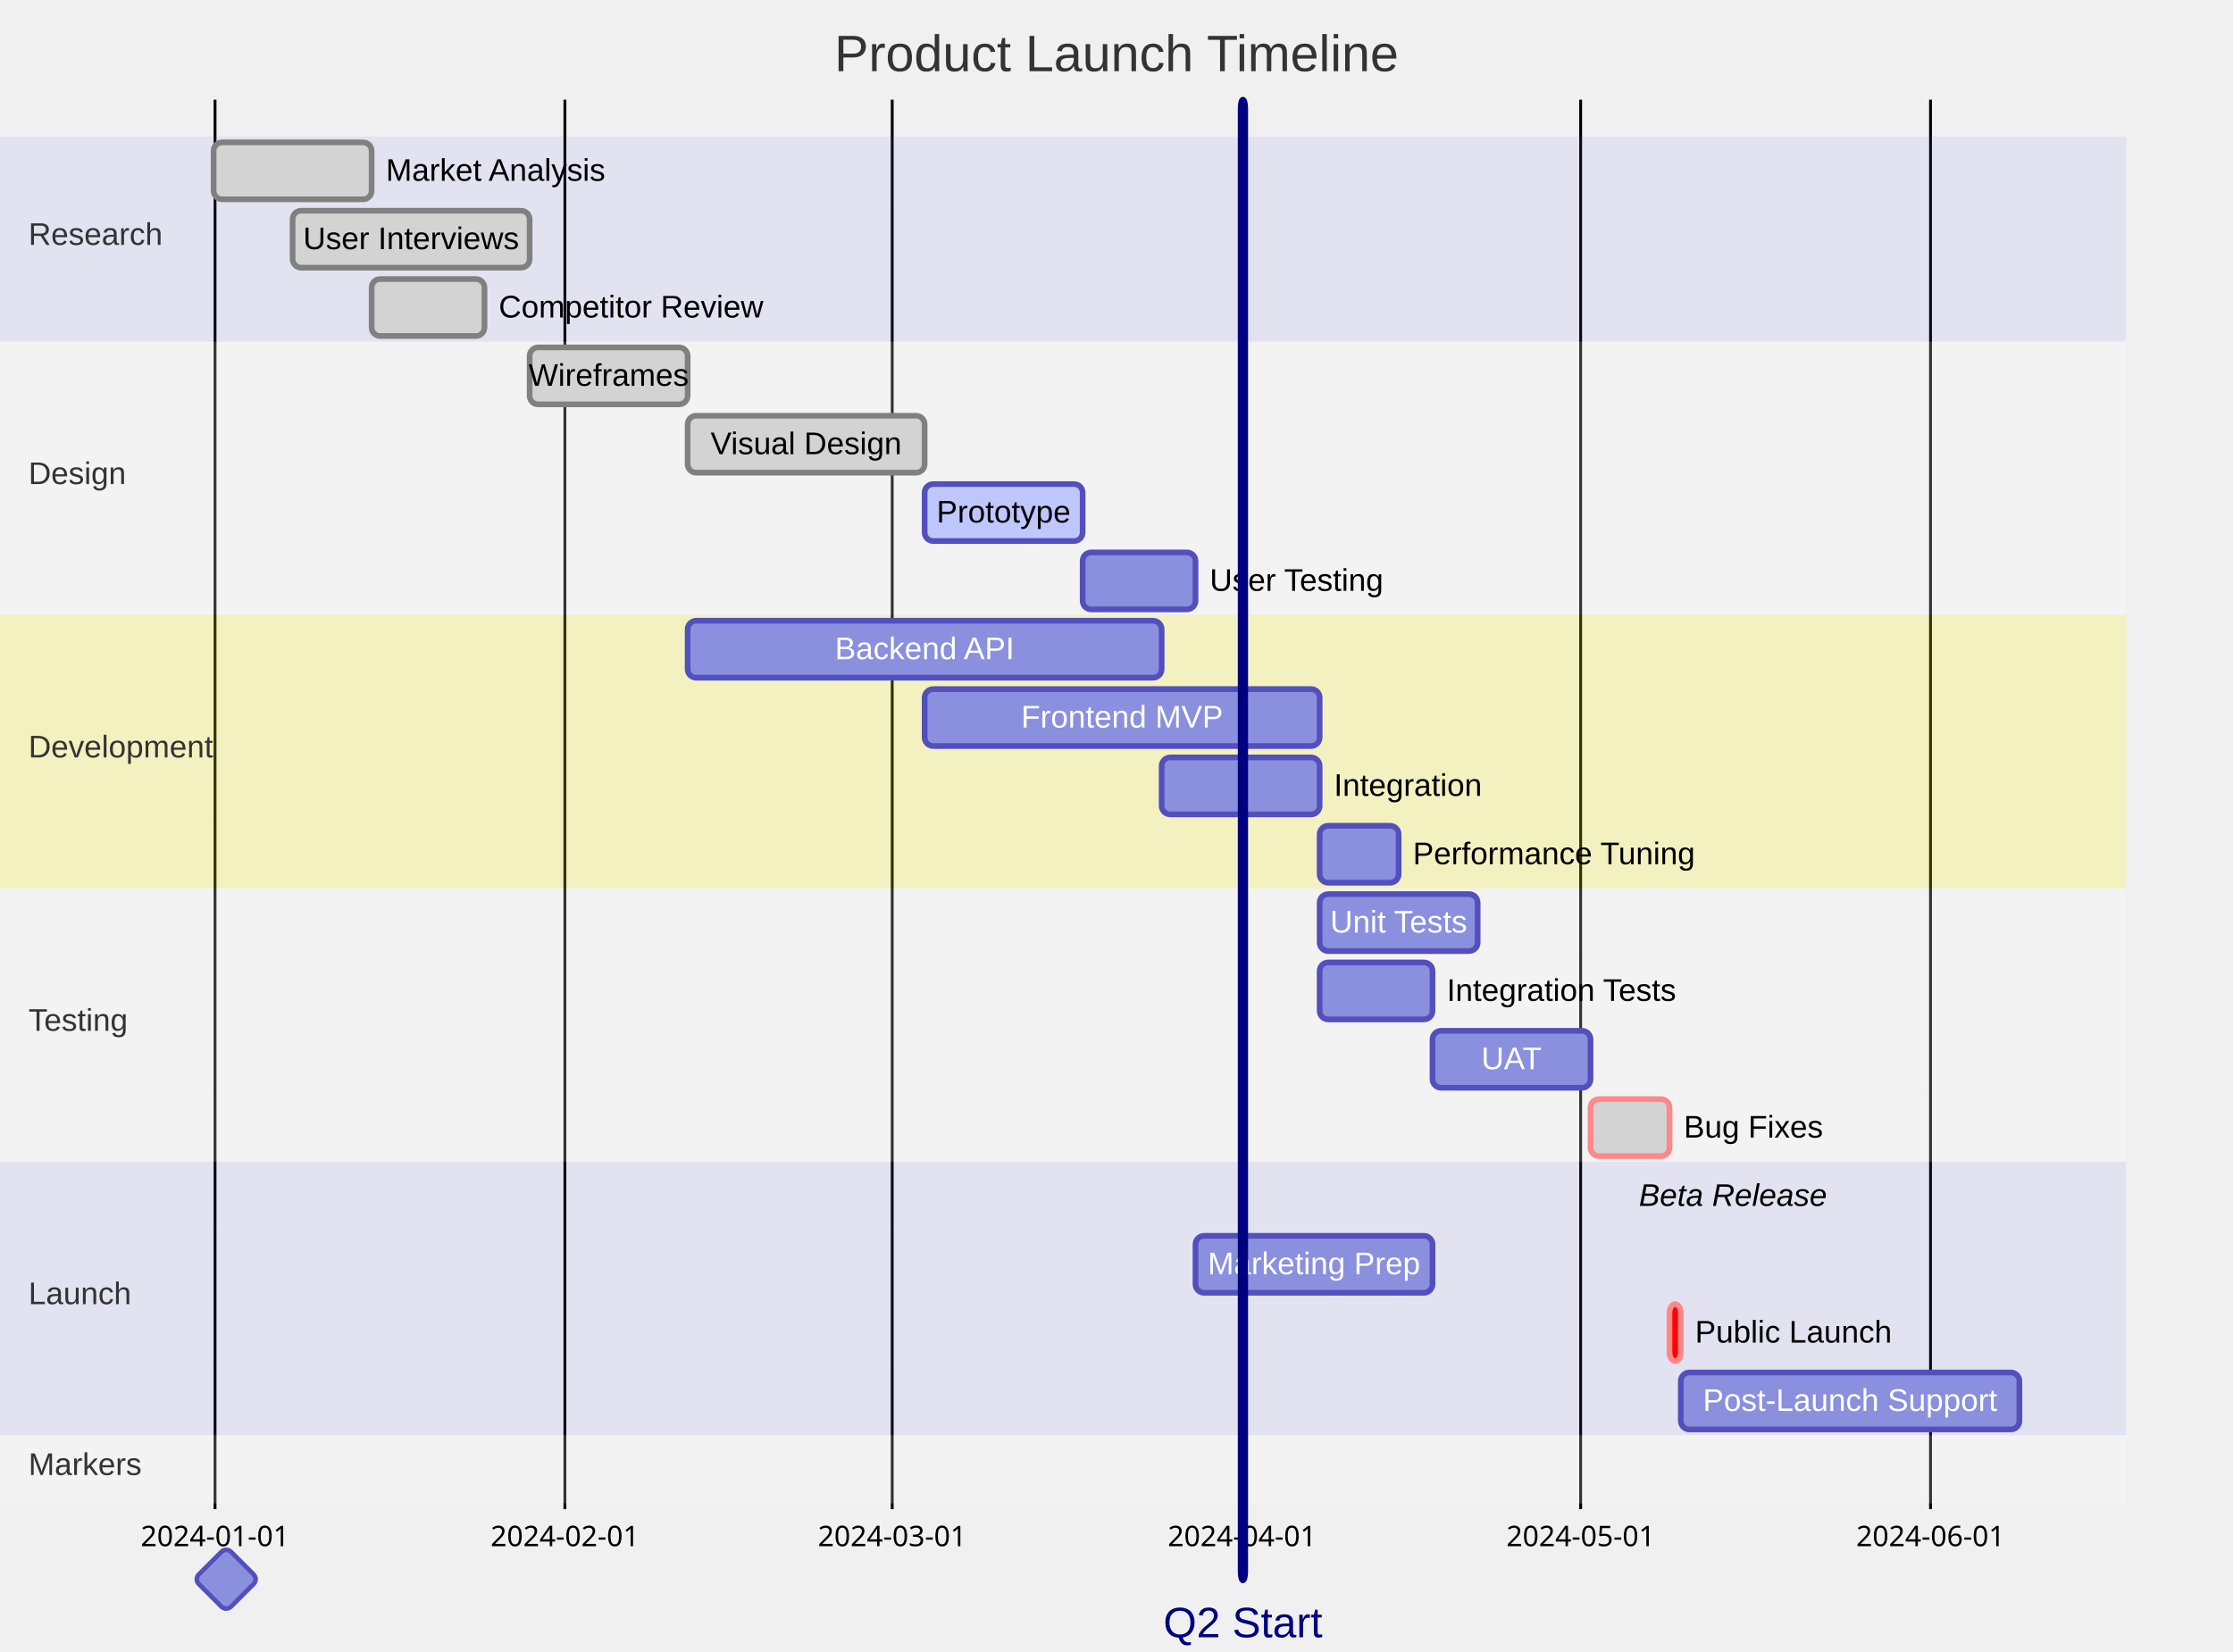
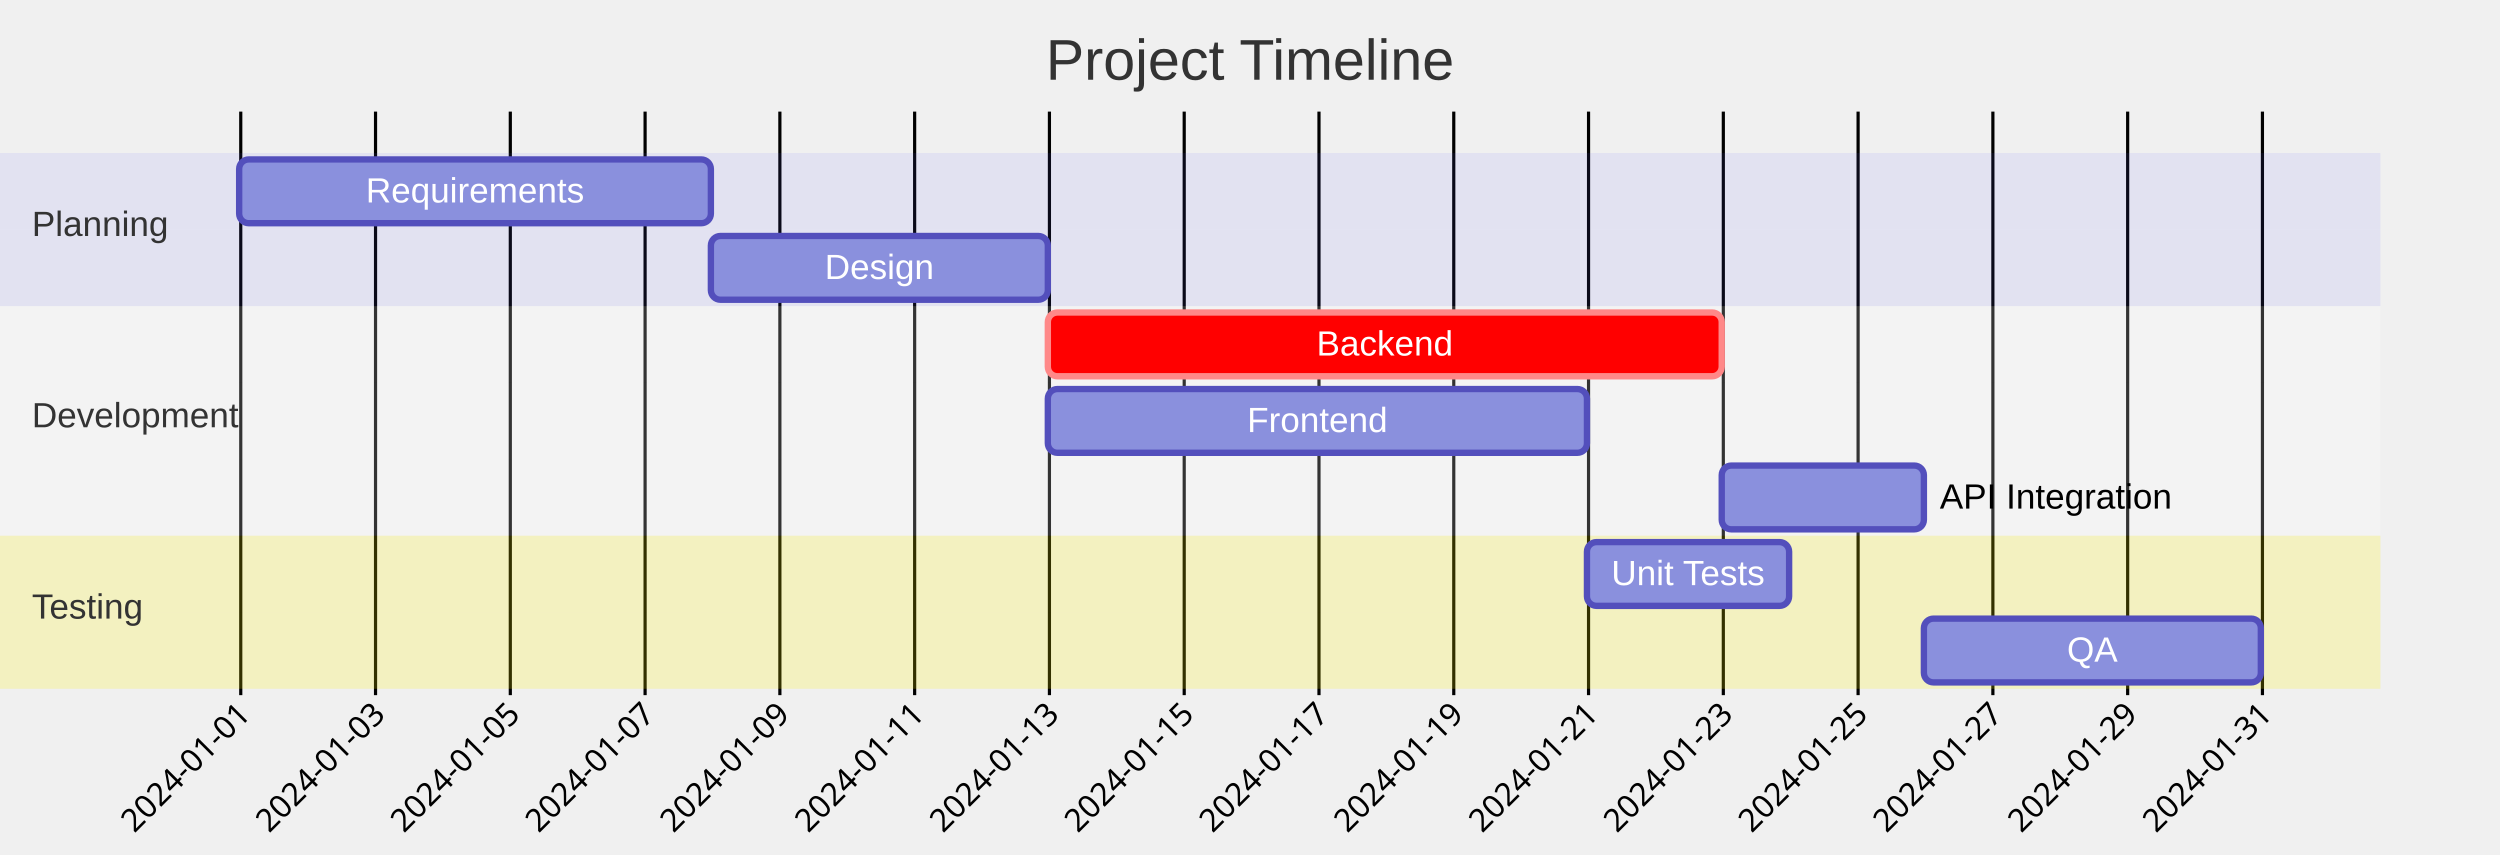
- <svg xmlns="http://www.w3.org/2000/svg" width="784" height="580" viewBox="0 0 784 580" class="mermaid">
+ <svg xmlns="http://www.w3.org/2000/svg" width="784" height="268" viewBox="0 0 784 268" class="mermaid">
  <style>

.mermaid {
  font-family: trebuchet ms, verdana, arial, sans-serif;
  font-size: 16px;
}

.node rect,
.node polygon,
.node circle,
.node ellipse,
.node path {
  fill: #ECECFF;
  stroke: #9370DB;
  stroke-width: 1px;
}

.node line {
  stroke: #9370DB;
  stroke-width: 1px;
}

.node .label {
  fill: #333333;
}

.node text {
  fill: #333333;
  font-family: trebuchet ms, verdana, arial, sans-serif;
  font-size: 16px;
}

.edge-path {
  fill: none;
  stroke: #333333;
  stroke-width: 1px;
}

.edge-label {
  fill: #333333;
  font-family: trebuchet ms, verdana, arial, sans-serif;
}

.edge-label-bg {
  fill: rgba(232, 232, 232, 0.8);
}

.subgraph {
  fill: #ffffde;
  stroke: #aaaa33;
  stroke-width: 1px;
}

.subgraph-title {
  fill: #333333;
  font-weight: bold;
}

.cluster rect {
  fill: #ffffde;
  stroke: #aaaa33;
  stroke-width: 1px;
  rx: 5px;
  ry: 5px;
}

.cluster-label {
  fill: #333333;
  font-family: trebuchet ms, verdana, arial, sans-serif;
  font-size: 16px;
  font-weight: bold;
}

marker path {
  fill: #333333;
  stroke: #333333;
}


.titleText {
  text-anchor: middle;
  font-size: 18px;
  fill: #333333;
  font-family: trebuchet ms, verdana, arial, sans-serif;
}

.section {
  stroke: none;
  opacity: 0.2;
}

.section0 {
  fill: rgba(102, 102, 255, 0.49);
}

.section2 {
  fill: #fff400;
}

.section1, .section3 {
  fill: #ffffff;
  opacity: 0.2;
}

.sectionTitle {
  text-anchor: start;
  font-family: trebuchet ms, verdana, arial, sans-serif;
}

.sectionTitle0, .sectionTitle1, .sectionTitle2, .sectionTitle3 {
  fill: #333333;
}

.grid .tick {
  stroke: lightgrey;
  opacity: 0.8;
  shape-rendering: crispEdges;
}

.grid .tick text {
  font-family: trebuchet ms, verdana, arial, sans-serif;
  fill: #333333;
}

.grid path {
  stroke-width: 0;
}

.today {
  fill: none;
  stroke: red;
  stroke-width: 2px;
}

.task {
  stroke-width: 2;
}

.taskText {
  text-anchor: middle;
  font-family: trebuchet ms, verdana, arial, sans-serif;
}

.taskTextOutsideRight {
  fill: black;
  text-anchor: start;
  font-family: trebuchet ms, verdana, arial, sans-serif;
}

.taskTextOutsideLeft {
  fill: black;
  text-anchor: end;
}

.taskText0, .taskText1, .taskText2, .taskText3 {
  fill: #ffffff;
}

.task0, .task1, .task2, .task3 {
  fill: #8a90dd;
  stroke: #534fbc;
}

.taskTextOutside0, .taskTextOutside2 {
  fill: black;
}

.taskTextOutside1, .taskTextOutside3 {
  fill: black;
}

.active0, .active1, .active2, .active3 {
  fill: #bfc7ff;
  stroke: #534fbc;
}

.activeText0, .activeText1, .activeText2, .activeText3 {
  fill: #000000 !important;
}

.done0, .done1, .done2, .done3 {
  stroke: grey;
  fill: lightgrey;
  stroke-width: 2;
}

.doneText0, .doneText1, .doneText2, .doneText3 {
  fill: #000000 !important;
}

.crit0, .crit1, .crit2, .crit3 {
  stroke: #ff8888;
  fill: red;
  stroke-width: 2;
}

.activeCrit0, .activeCrit1, .activeCrit2, .activeCrit3 {
  stroke: #ff8888;
  fill: #bfc7ff;
  stroke-width: 2;
}

.doneCrit0, .doneCrit1, .doneCrit2, .doneCrit3 {
  stroke: #ff8888;
  fill: lightgrey;
  stroke-width: 2;
}

.milestone {
  transform: rotate(45deg) scale(0.8,0.8);
}

.milestoneText {
  font-style: italic;
}

.doneCritText0, .doneCritText1, .doneCritText2, .doneCritText3 {
  fill: #000000 !important;
}

.activeCritText0, .activeCritText1, .activeCritText2, .activeCritText3 {
  fill: #000000 !important;
}

.vert {
  stroke: navy;
}

.vertText {
  font-size: 15px;
  text-anchor: middle;
  fill: navy !important;
}

/* critText does not need a separate fill rule - it inherits white from taskText,
   which provides good contrast on red crit task backgrounds. The critText class
   exists only for programmatic identification, not styling. */

  </style>
  <g class="root">
    <g class="clusters">

    </g>
    <g class="edgePaths">

    </g>
    <g class="edgeLabels">

    </g>
    <g class="nodes">

    </g>
-     <text x="392" y="25" class="titleText" text-anchor="middle">Product Launch Timeline</text>
-     <g class="grid" transform="translate(75, 530)" text-anchor="middle" fill="none" font-size="10" font-family="sans-serif">
-       <path d="M0.5,-495V0.5H635V-495" class="domain" stroke="currentColor" />
-       <line x1="0.5" y1="0" x2="0.5" y2="-495" stroke="currentColor" />
-       <text x="0.5" y="3" font-size="10" stroke="none" style="text-anchor: middle;" dy="1em" fill="#000">2024-01-01</text>
-       <line x1="123.337" y1="0" x2="123.337" y2="-495" stroke="currentColor" />
-       <text x="123.337" y="3" stroke="none" style="text-anchor: middle;" fill="#000" font-size="10" dy="1em">2024-02-01</text>
-       <line x1="238.25" y1="0" x2="238.25" y2="-495" stroke="currentColor" />
-       <text x="238.25" y="3" stroke="none" fill="#000" dy="1em" font-size="10" style="text-anchor: middle;">2024-03-01</text>
-       <line x1="361.087" y1="0" x2="361.087" y2="-495" stroke="currentColor" />
-       <text x="361.087" y="3" fill="#000" stroke="none" dy="1em" style="text-anchor: middle;" font-size="10">2024-04-01</text>
-       <line x1="479.962" y1="0" x2="479.962" y2="-495" stroke="currentColor" />
-       <text x="479.962" y="3" style="text-anchor: middle;" fill="#000" dy="1em" stroke="none" font-size="10">2024-05-01</text>
-       <line x1="602.8" y1="0" x2="602.8" y2="-495" stroke="currentColor" />
-       <text x="602.8" y="3" dy="1em" font-size="10" style="text-anchor: middle;" stroke="none" fill="#000">2024-06-01</text>
+     <text x="392" y="25" class="titleText" text-anchor="middle">Project Timeline</text>
+     <g class="grid" fill="none" transform="translate(75, 218)" font-size="10" font-family="sans-serif" text-anchor="middle">
+       <path d="M0.5,-183V0.5H635V-183" class="domain" stroke="currentColor" />
+       <line x1="0.5" y1="0" x2="0.5" y2="-183" stroke="currentColor" />
+       <text x="0.5" y="3" fill="#000" font-size="10" transform="rotate(-45 0.5 3)" stroke="none" style="text-anchor: end;" dy="0.5em">2024-01-01</text>
+       <line x1="42.767" y1="0" x2="42.767" y2="-183" stroke="currentColor" />
+       <text x="42.767" y="3" transform="rotate(-45 42.76667 3)" stroke="none" style="text-anchor: end;" fill="#000" dy="0.5em" font-size="10">2024-01-03</text>
+       <line x1="85.033" y1="0" x2="85.033" y2="-183" stroke="currentColor" />
+       <text x="85.033" y="3" stroke="none" transform="rotate(-45 85.03333 3)" dy="0.5em" fill="#000" font-size="10" style="text-anchor: end;">2024-01-05</text>
+       <line x1="127.3" y1="0" x2="127.3" y2="-183" stroke="currentColor" />
+       <text x="127.3" y="3" style="text-anchor: end;" stroke="none" dy="0.5em" fill="#000" font-size="10" transform="rotate(-45 127.3 3)">2024-01-07</text>
+       <line x1="169.567" y1="0" x2="169.567" y2="-183" stroke="currentColor" />
+       <text x="169.567" y="3" font-size="10" transform="rotate(-45 169.5667 3)" stroke="none" dy="0.5em" fill="#000" style="text-anchor: end;">2024-01-09</text>
+       <line x1="211.833" y1="0" x2="211.833" y2="-183" stroke="currentColor" />
+       <text x="211.833" y="3" fill="#000" style="text-anchor: end;" dy="0.5em" transform="rotate(-45 211.8333 3)" font-size="10" stroke="none">2024-01-11</text>
+       <line x1="254.1" y1="0" x2="254.1" y2="-183" stroke="currentColor" />
+       <text x="254.1" y="3" font-size="10" stroke="none" fill="#000" transform="rotate(-45 254.1 3)" dy="0.5em" style="text-anchor: end;">2024-01-13</text>
+       <line x1="296.367" y1="0" x2="296.367" y2="-183" stroke="currentColor" />
+       <text x="296.367" y="3" dy="0.5em" font-size="10" stroke="none" style="text-anchor: end;" transform="rotate(-45 296.3667 3)" fill="#000">2024-01-15</text>
+       <line x1="338.633" y1="0" x2="338.633" y2="-183" stroke="currentColor" />
+       <text x="338.633" y="3" fill="#000" stroke="none" dy="0.5em" style="text-anchor: end;" transform="rotate(-45 338.6333 3)" font-size="10">2024-01-17</text>
+       <line x1="380.9" y1="0" x2="380.9" y2="-183" stroke="currentColor" />
+       <text x="380.9" y="3" fill="#000" dy="0.5em" transform="rotate(-45 380.9 3)" stroke="none" style="text-anchor: end;" font-size="10">2024-01-19</text>
+       <line x1="423.167" y1="0" x2="423.167" y2="-183" stroke="currentColor" />
+       <text x="423.167" y="3" transform="rotate(-45 423.1667 3)" style="text-anchor: end;" stroke="none" dy="0.5em" fill="#000" font-size="10">2024-01-21</text>
+       <line x1="465.433" y1="0" x2="465.433" y2="-183" stroke="currentColor" />
+       <text x="465.433" y="3" fill="#000" stroke="none" dy="0.5em" font-size="10" style="text-anchor: end;" transform="rotate(-45 465.4333 3)">2024-01-23</text>
+       <line x1="507.7" y1="0" x2="507.7" y2="-183" stroke="currentColor" />
+       <text x="507.7" y="3" dy="0.5em" stroke="none" font-size="10" style="text-anchor: end;" transform="rotate(-45 507.7 3)" fill="#000">2024-01-25</text>
+       <line x1="549.967" y1="0" x2="549.967" y2="-183" stroke="currentColor" />
+       <text x="549.967" y="3" style="text-anchor: end;" stroke="none" fill="#000" transform="rotate(-45 549.9667 3)" font-size="10" dy="0.5em">2024-01-27</text>
+       <line x1="592.233" y1="0" x2="592.233" y2="-183" stroke="currentColor" />
+       <text x="592.233" y="3" stroke="none" style="text-anchor: end;" font-size="10" fill="#000" transform="rotate(-45 592.2333 3)" dy="0.5em">2024-01-29</text>
+       <line x1="634.5" y1="0" x2="634.5" y2="-183" stroke="currentColor" />
+       <text x="634.5" y="3" fill="#000" stroke="none" style="text-anchor: end;" transform="rotate(-45 634.5 3)" font-size="10" dy="0.5em">2024-01-31</text>
    </g>
    <rect x="0" y="48" width="746.5" height="24" class="section section0" />
    <rect x="0" y="72" width="746.5" height="24" class="section section0" />
-     <rect x="0" y="96" width="746.5" height="24" class="section section0" />
+     <rect x="0" y="96" width="746.5" height="24" class="section section1" />
    <rect x="0" y="120" width="746.5" height="24" class="section section1" />
    <rect x="0" y="144" width="746.5" height="24" class="section section1" />
-     <rect x="0" y="168" width="746.5" height="24" class="section section1" />
-     <rect x="0" y="192" width="746.5" height="24" class="section section1" />
-     <rect x="0" y="216" width="746.5" height="24" class="section section2" />
-     <rect x="0" y="240" width="746.5" height="24" class="section section2" />
-     <rect x="0" y="264" width="746.5" height="24" class="section section2" />
-     <rect x="0" y="288" width="746.5" height="24" class="section section2" />
-     <rect x="0" y="312" width="746.5" height="24" class="section section3" />
-     <rect x="0" y="336" width="746.5" height="24" class="section section3" />
-     <rect x="0" y="360" width="746.5" height="24" class="section section3" />
-     <rect x="0" y="384" width="746.5" height="24" class="section section3" />
-     <rect x="0" y="408" width="746.5" height="24" class="section section0" />
-     <rect x="0" y="432" width="746.5" height="24" class="section section0" />
-     <rect x="0" y="456" width="746.5" height="24" class="section section0" />
-     <rect x="0" y="480" width="746.5" height="24" class="section section0" />
-     <rect x="0" y="504" width="746.5" height="24" class="section section1" />
-     <rect x="75" y="50" width="55.475" height="20" rx="3" ry="3" class="task done0" id="research1" transform-origin="102.737px 60px" />
-     <text x="135.475" y="63.5" class="taskTextOutsideRight taskTextOutside0 doneText0" font-size="11" id="research1-text">Market Analysis</text>
-     <rect x="102.737" y="74" width="83.212" height="20" rx="3" ry="3" class="task done0" id="research2" transform-origin="144.344px 84px" />
-     <text x="144.344" y="87.5" class="taskText taskText0 doneText0" id="research2-text" font-size="11">User Interviews</text>
-     <rect x="130.475" y="98" width="39.625" height="20" rx="3" ry="3" class="task done0" transform-origin="150.287px 108px" id="research3" />
-     <text x="175.1" y="111.5" class="taskTextOutsideRight taskTextOutside0 doneText0" font-size="11" id="research3-text">Competitor Review</text>
-     <rect x="185.95" y="122" width="55.475" height="20" rx="3" ry="3" class="task done1" transform-origin="213.688px 132px" id="design1" />
-     <text x="213.688" y="135.5" class="taskText taskText1 doneText1" font-size="11" id="design1-text">Wireframes</text>
-     <rect x="241.425" y="146" width="83.212" height="20" rx="3" ry="3" class="task done1" transform-origin="283.031px 156px" id="design2" />
-     <text x="283.031" y="159.5" class="taskText taskText1 doneText1" id="design2-text" font-size="11">Visual Design</text>
-     <rect x="324.637" y="170" width="55.475" height="20" rx="3" ry="3" class="task active1" id="design3" transform-origin="352.375px 180px" />
-     <text x="352.375" y="183.5" class="taskText taskText1 activeText1" id="design3-text" font-size="11">Prototype</text>
-     <rect x="380.113" y="194" width="39.625" height="20" rx="3" ry="3" class="task task1" transform-origin="399.925px 204px" id="design4" />
-     <text x="424.738" y="207.5" class="taskTextOutsideRight taskTextOutside1" font-size="11" id="design4-text">User Testing</text>
-     <rect x="241.425" y="218" width="166.425" height="20" rx="3" ry="3" class="task task2" transform-origin="324.637px 228px" id="dev1" />
-     <text x="324.637" y="231.5" class="taskText taskText2" id="dev1-text" font-size="11">Backend API</text>
-     <rect x="324.637" y="242" width="138.688" height="20" rx="3" ry="3" class="task task2" id="dev2" transform-origin="393.981px 252px" />
-     <text x="393.981" y="255.5" class="taskText taskText2" font-size="11" id="dev2-text">Frontend MVP</text>
-     <rect x="407.85" y="266" width="55.475" height="20" rx="3" ry="3" class="task task2" transform-origin="435.587px 276px" id="dev3" />
-     <text x="468.325" y="279.5" class="taskTextOutsideRight taskTextOutside2" font-size="11" id="dev3-text">Integration</text>
-     <rect x="463.325" y="290" width="27.738" height="20" rx="3" ry="3" class="task task2" transform-origin="477.194px 300px" id="dev4" />
-     <text x="496.062" y="303.5" class="taskTextOutsideRight taskTextOutside2" id="dev4-text" font-size="11">Performance Tuning</text>
-     <rect x="463.325" y="314" width="55.475" height="20" rx="3" ry="3" class="task task3" id="test1" transform-origin="491.062px 324px" />
-     <text x="491.062" y="327.5" class="taskText taskText3" id="test1-text" font-size="11">Unit Tests</text>
-     <rect x="463.325" y="338" width="39.625" height="20" rx="3" ry="3" class="task task3" id="test2" transform-origin="483.137px 348px" />
-     <text x="507.95" y="351.5" class="taskTextOutsideRight taskTextOutside3" font-size="11" id="test2-text">Integration Tests</text>
-     <rect x="502.95" y="362" width="55.475" height="20" rx="3" ry="3" class="task task3" transform-origin="530.688px 372px" id="test3" />
-     <text x="530.688" y="375.5" class="taskText taskText3" id="test3-text" font-size="11">UAT</text>
-     <rect x="558.425" y="386" width="27.738" height="20" rx="3" ry="3" class="task doneCrit3" transform-origin="572.294px 396px" id="test4" />
-     <text x="591.162" y="399.5" class="taskTextOutsideRight taskTextOutside3 doneCritText3" id="test4-text" font-size="11">Bug Fixes</text>
-     <rect x="550.406" y="410" width="20" height="20" rx="3" ry="3" class="task task0 milestone " id="launch1" transform-origin="560.406px 420px" />
-     <text x="575.406" y="423.5" class="taskTextOutsideRight taskTextOutside0 milestoneText" id="launch1-text" font-size="11">Beta Release</text>
-     <rect x="419.738" y="434" width="83.212" height="20" rx="3" ry="3" class="task task0" transform-origin="461.344px 444px" id="launch2" />
-     <text x="461.344" y="447.5" class="taskText taskText0" font-size="11" id="launch2-text">Marketing Prep</text>
-     <rect x="586.162" y="458" width="3.962" height="20" rx="3" ry="3" class="task crit0" transform-origin="588.144px 468px" id="launch3" />
-     <text x="595.125" y="471.5" class="taskTextOutsideRight taskTextOutside0 critText0" id="launch3-text" font-size="11">Public Launch</text>
-     <rect x="590.125" y="482" width="118.875" height="20" rx="3" ry="3" class="task task0" transform-origin="649.562px 492px" id="launch4" />
-     <text x="649.562" y="495.5" class="taskText taskText0" id="launch4-text" font-size="11">Post-Launch Support</text>
-     <rect x="435.587" y="35" width="1.6" height="520" rx="3" ry="3" class="task task1 vert " id="q2start" transform-origin="436.387px 295px" />
-     <text x="436.387" y="575" class="taskText taskText1 vertText" font-size="11" id="q2start-text">Q2 Start</text>
-     <text x="10" y="86" class="sectionTitle sectionTitle0" font-size="11">Research</text>
-     <text x="10" y="170" class="sectionTitle sectionTitle1" font-size="11">Design</text>
-     <text x="10" y="266" class="sectionTitle sectionTitle2" font-size="11">Development</text>
-     <text x="10" y="362" class="sectionTitle sectionTitle3" font-size="11">Testing</text>
-     <text x="10" y="458" class="sectionTitle sectionTitle0" font-size="11">Launch</text>
-     <text x="10" y="518" class="sectionTitle sectionTitle1" font-size="11">Markers</text>
+     <rect x="0" y="168" width="746.5" height="24" class="section section2" />
+     <rect x="0" y="192" width="746.5" height="24" class="section section2" />
+     <rect x="75" y="50" width="147.933" height="20" rx="3" ry="3" class="task task0" transform-origin="148.967px 60px" id="a1" />
+     <text x="148.967" y="63.5" class="taskText taskText0" font-size="11" id="a1-text">Requirements</text>
+     <rect x="222.933" y="74" width="105.667" height="20" rx="3" ry="3" class="task task0" id="a2" transform-origin="275.767px 84px" />
+     <text x="275.767" y="87.5" class="taskText taskText0" id="a2-text" font-size="11">Design</text>
+     <rect x="328.6" y="98" width="211.333" height="20" rx="3" ry="3" class="task crit1" id="b1" transform-origin="434.267px 108px" />
+     <text x="434.267" y="111.5" class="taskText taskText1 critText1" font-size="11" id="b1-text">Backend</text>
+     <rect x="328.6" y="122" width="169.067" height="20" rx="3" ry="3" class="task task1" id="b2" transform-origin="413.133px 132px" />
+     <text x="413.133" y="135.5" class="taskText taskText1" font-size="11" id="b2-text">Frontend</text>
+     <rect x="539.933" y="146" width="63.4" height="20" rx="3" ry="3" class="task task1" id="b3" transform-origin="571.633px 156px" />
+     <text x="608.333" y="159.5" class="taskTextOutsideRight taskTextOutside1" font-size="11" id="b3-text">API Integration</text>
+     <rect x="497.667" y="170" width="63.4" height="20" rx="3" ry="3" class="task task2" id="c1" transform-origin="529.367px 180px" />
+     <text x="529.367" y="183.5" class="taskText taskText2" id="c1-text" font-size="11">Unit Tests</text>
+     <rect x="603.333" y="194" width="105.667" height="20" rx="3" ry="3" class="task task2" id="c2" transform-origin="656.167px 204px" />
+     <text x="656.167" y="207.5" class="taskText taskText2" id="c2-text" font-size="11">QA</text>
+     <text x="10" y="74" class="sectionTitle sectionTitle0" font-size="11">Planning</text>
+     <text x="10" y="134" class="sectionTitle sectionTitle1" font-size="11">Development</text>
+     <text x="10" y="194" class="sectionTitle sectionTitle2" font-size="11">Testing</text>
  </g>
</svg>
